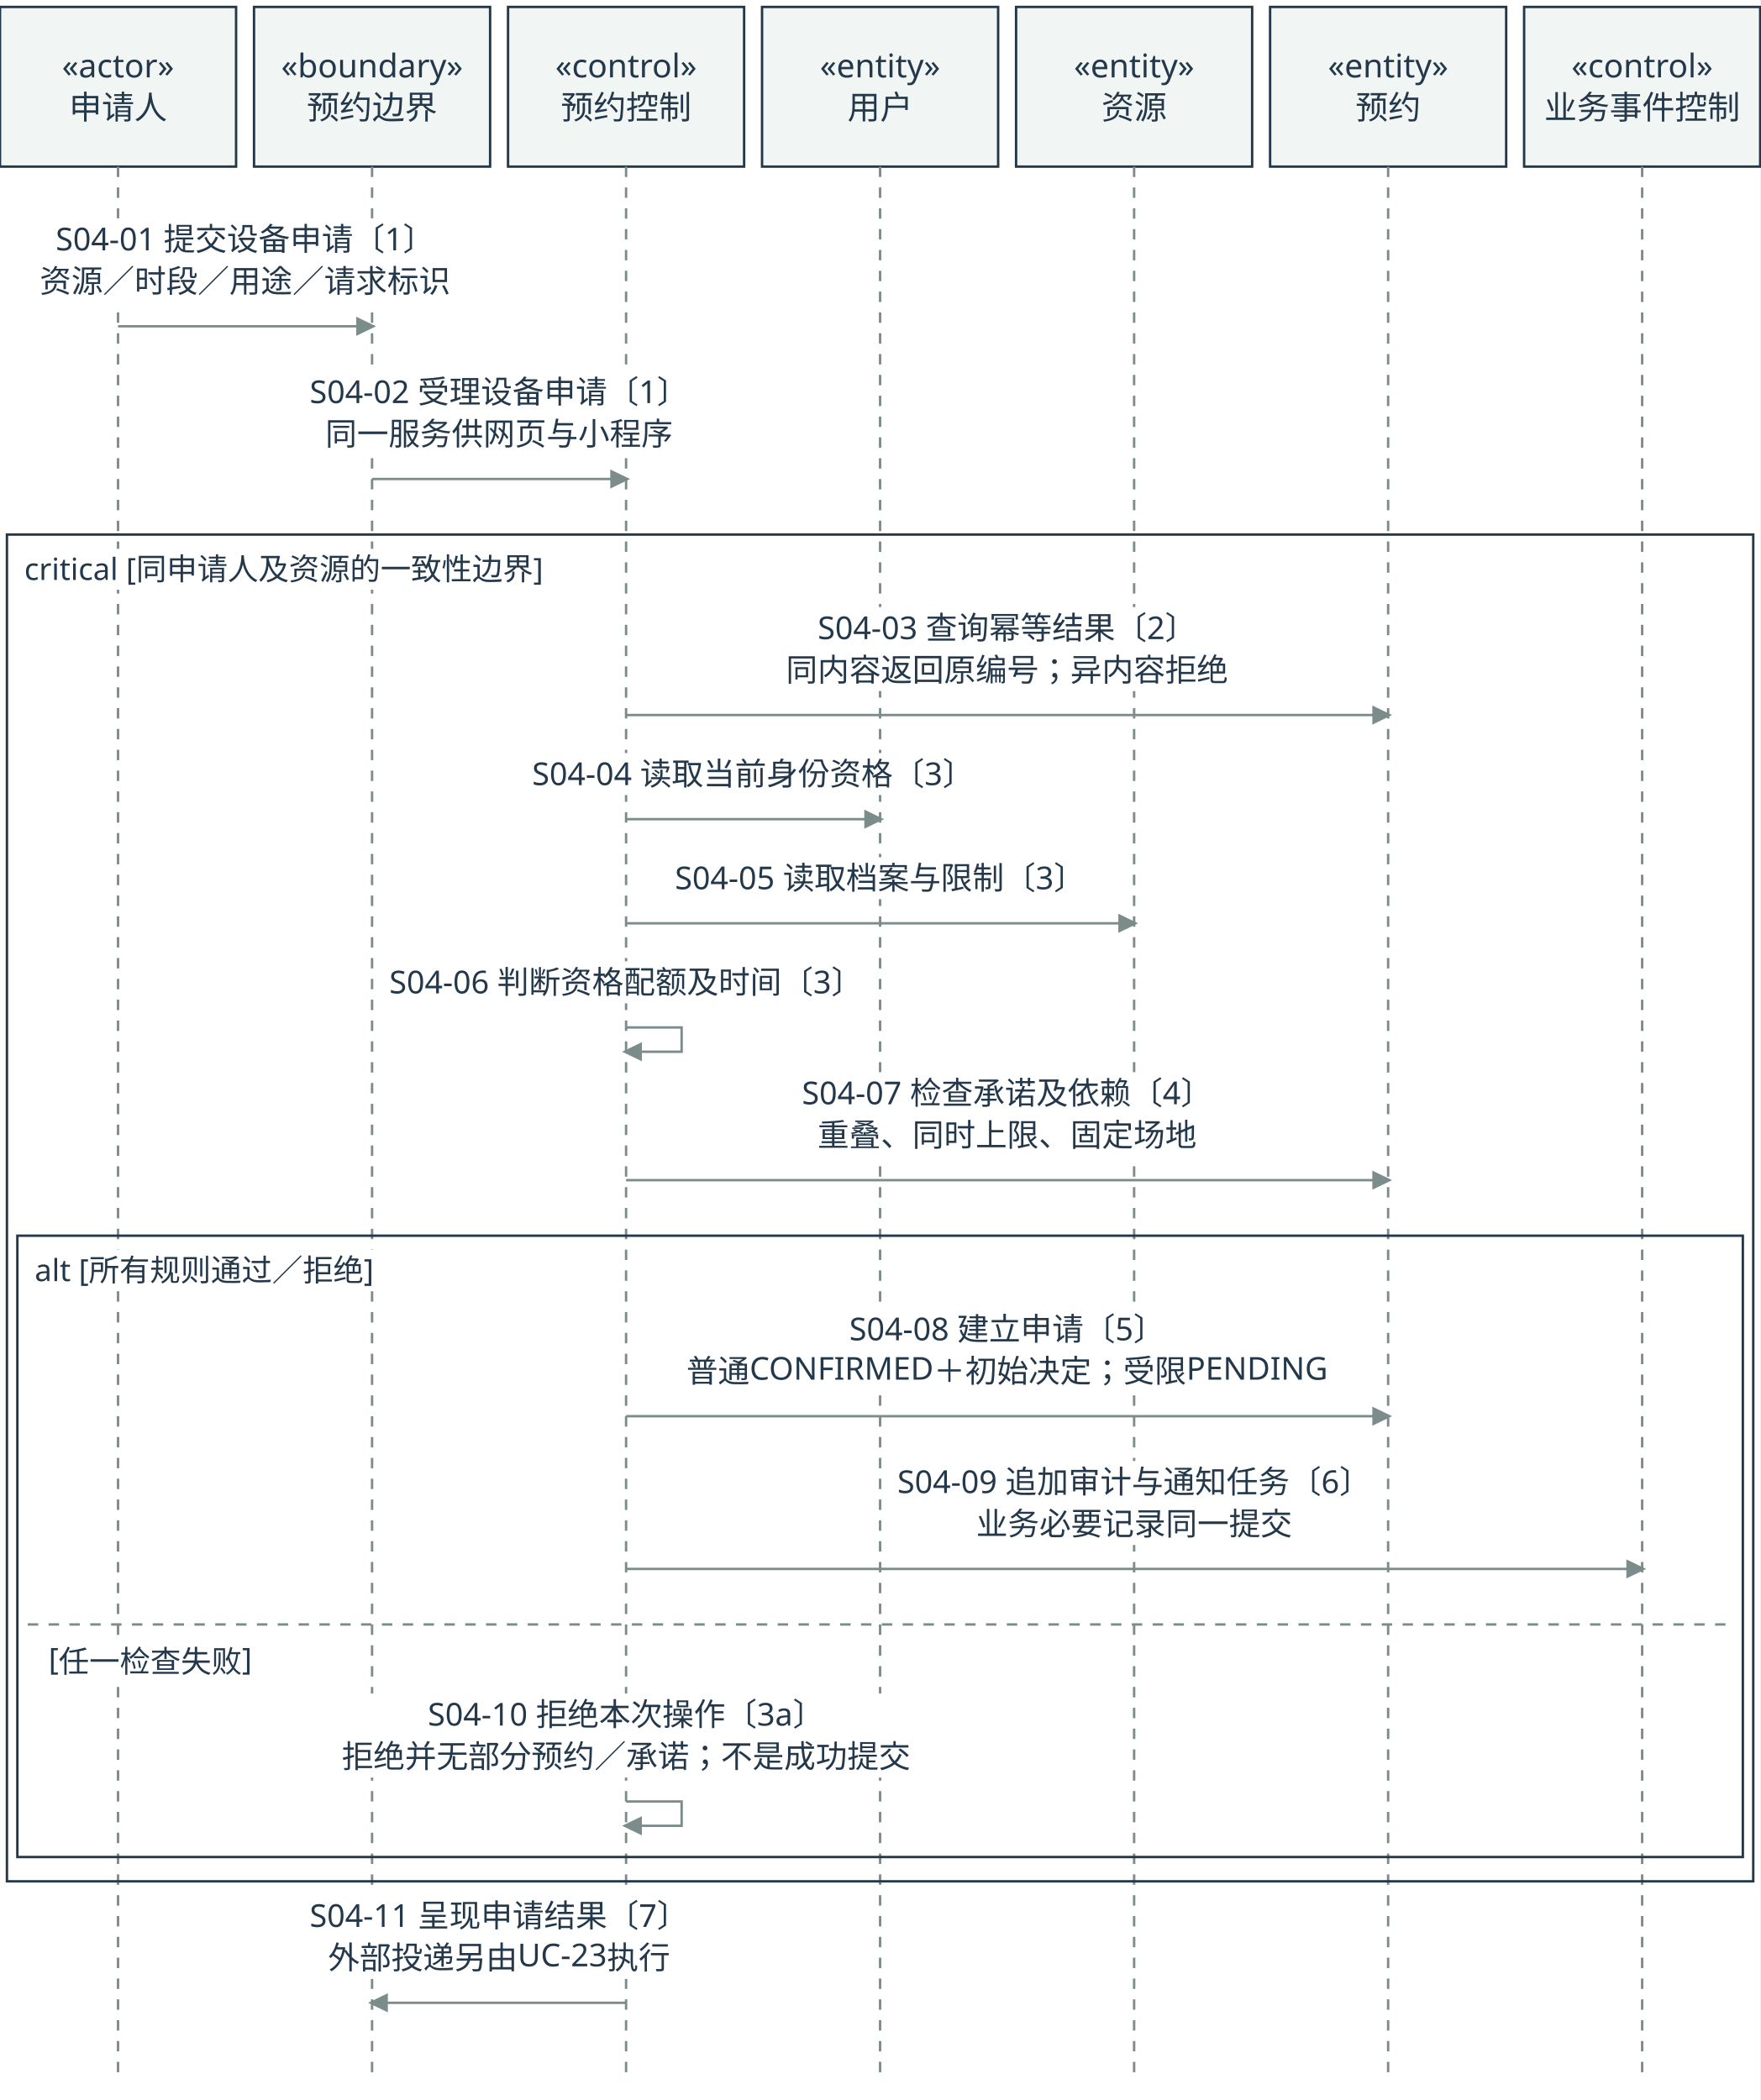
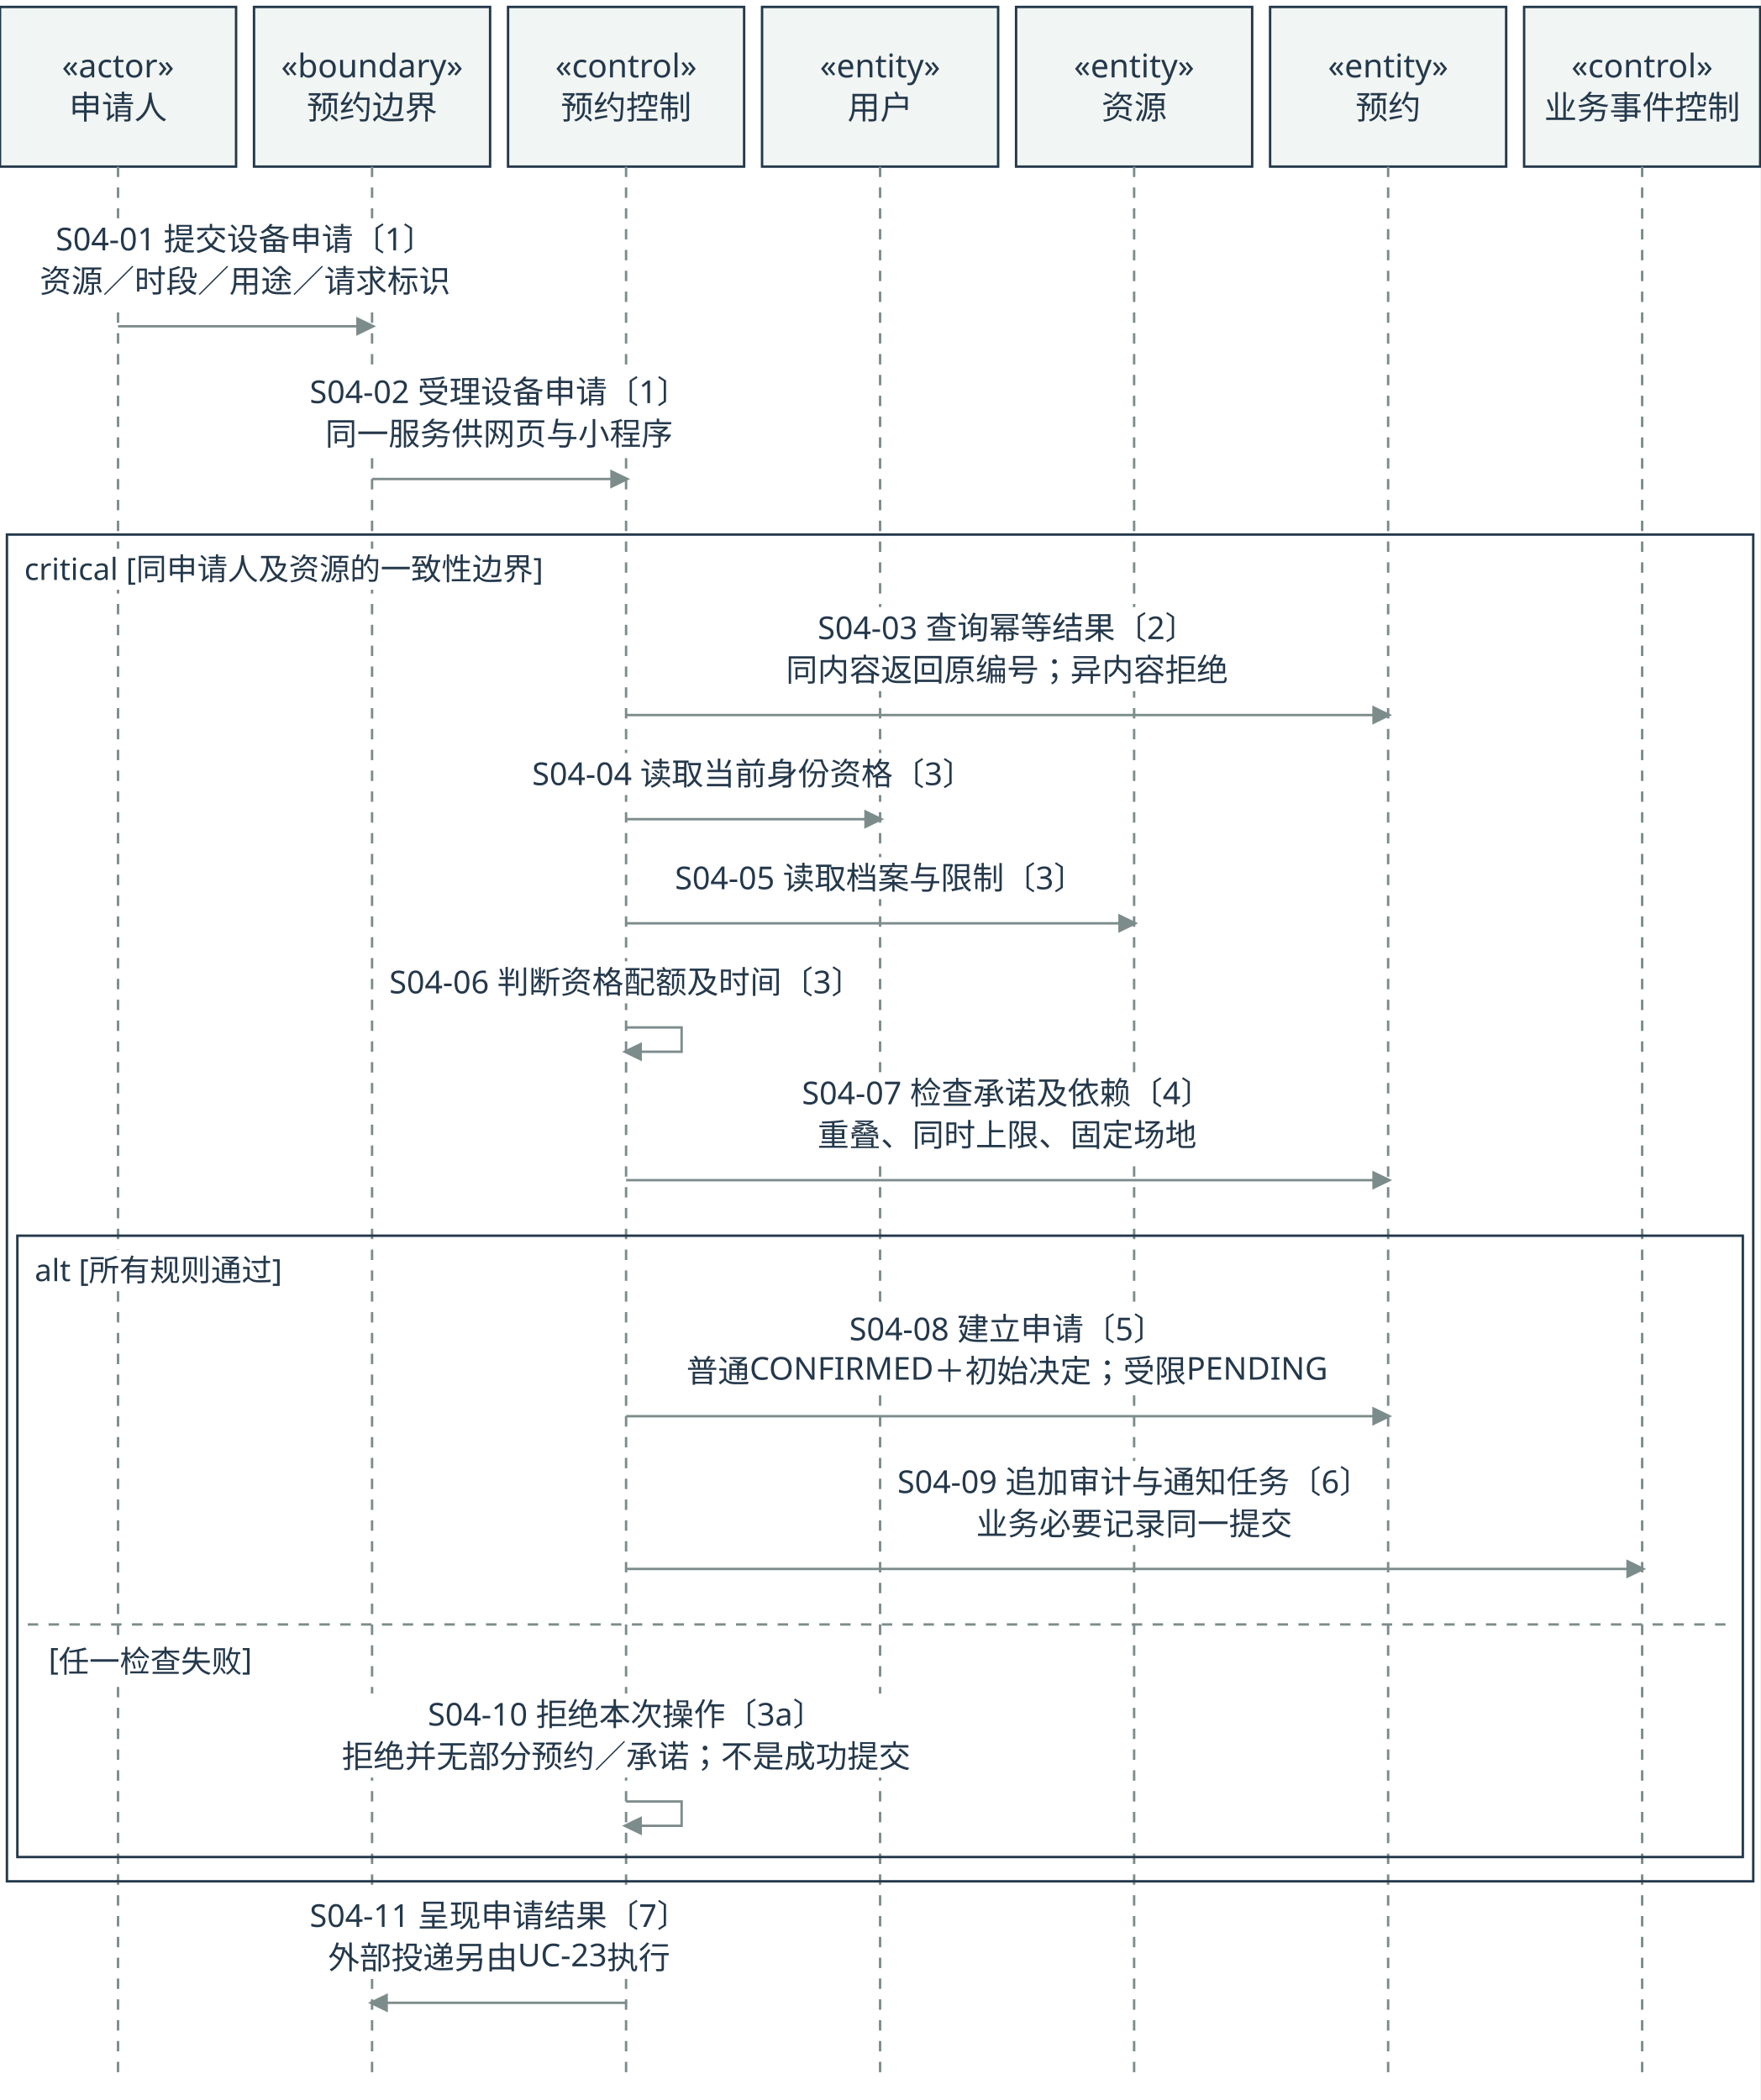
<svg xmlns="http://www.w3.org/2000/svg" width="507" height="605" viewBox="0 0 507 605">
  <rect width="100%" height="100%" fill="white" />
  <rect x="0.0" y="2" width="68" height="46" rx="0" fill="#F1F5F3" stroke="#24384B" stroke-width=".7" />
  <text x="34.0" y="22.3" font-family="Microsoft YaHei,sans-serif" font-size="9.4" text-anchor="middle" fill="#24384B">«actor»</text>
  <text x="34.0" y="34.3" font-family="Microsoft YaHei,sans-serif" font-size="9.4" text-anchor="middle" fill="#24384B">申请人</text>
  <polyline points="34.0,48 34.0,600" fill="none" stroke="#7C8C8B" stroke-width=".7" stroke-dasharray="3 3" />
  <rect x="73.167" y="2" width="68" height="46" rx="0" fill="#F1F5F3" stroke="#24384B" stroke-width=".7" />
  <text x="107.167" y="22.3" font-family="Microsoft YaHei,sans-serif" font-size="9.4" text-anchor="middle" fill="#24384B">«boundary»</text>
  <text x="107.167" y="34.3" font-family="Microsoft YaHei,sans-serif" font-size="9.4" text-anchor="middle" fill="#24384B">预约边界</text>
  <polyline points="107.167,48 107.167,600" fill="none" stroke="#7C8C8B" stroke-width=".7" stroke-dasharray="3 3" />
  <rect x="146.333" y="2" width="68" height="46" rx="0" fill="#F1F5F3" stroke="#24384B" stroke-width=".7" />
  <text x="180.333" y="22.3" font-family="Microsoft YaHei,sans-serif" font-size="9.4" text-anchor="middle" fill="#24384B">«control»</text>
  <text x="180.333" y="34.3" font-family="Microsoft YaHei,sans-serif" font-size="9.4" text-anchor="middle" fill="#24384B">预约控制</text>
  <polyline points="180.333,48 180.333,600" fill="none" stroke="#7C8C8B" stroke-width=".7" stroke-dasharray="3 3" />
  <rect x="219.5" y="2" width="68" height="46" rx="0" fill="#F1F5F3" stroke="#24384B" stroke-width=".7" />
  <text x="253.5" y="22.3" font-family="Microsoft YaHei,sans-serif" font-size="9.4" text-anchor="middle" fill="#24384B">«entity»</text>
  <text x="253.5" y="34.3" font-family="Microsoft YaHei,sans-serif" font-size="9.4" text-anchor="middle" fill="#24384B">用户</text>
  <polyline points="253.5,48 253.5,600" fill="none" stroke="#7C8C8B" stroke-width=".7" stroke-dasharray="3 3" />
  <rect x="292.667" y="2" width="68" height="46" rx="0" fill="#F1F5F3" stroke="#24384B" stroke-width=".7" />
  <text x="326.667" y="22.3" font-family="Microsoft YaHei,sans-serif" font-size="9.4" text-anchor="middle" fill="#24384B">«entity»</text>
  <text x="326.667" y="34.3" font-family="Microsoft YaHei,sans-serif" font-size="9.4" text-anchor="middle" fill="#24384B">资源</text>
  <polyline points="326.667,48 326.667,600" fill="none" stroke="#7C8C8B" stroke-width=".7" stroke-dasharray="3 3" />
  <rect x="365.833" y="2" width="68" height="46" rx="0" fill="#F1F5F3" stroke="#24384B" stroke-width=".7" />
  <text x="399.833" y="22.3" font-family="Microsoft YaHei,sans-serif" font-size="9.4" text-anchor="middle" fill="#24384B">«entity»</text>
  <text x="399.833" y="34.3" font-family="Microsoft YaHei,sans-serif" font-size="9.4" text-anchor="middle" fill="#24384B">预约</text>
  <polyline points="399.833,48 399.833,600" fill="none" stroke="#7C8C8B" stroke-width=".7" stroke-dasharray="3 3" />
  <rect x="439.0" y="2" width="68" height="46" rx="0" fill="#F1F5F3" stroke="#24384B" stroke-width=".7" />
  <text x="473.0" y="22.3" font-family="Microsoft YaHei,sans-serif" font-size="9.4" text-anchor="middle" fill="#24384B">«control»</text>
  <text x="473.0" y="34.3" font-family="Microsoft YaHei,sans-serif" font-size="9.4" text-anchor="middle" fill="#24384B">业务事件控制</text>
  <polyline points="473.0,48 473.0,600" fill="none" stroke="#7C8C8B" stroke-width=".7" stroke-dasharray="3 3" />
  <rect x="5" y="356" width="497" height="179" rx="0" fill="none" stroke="#24384B" stroke-width=".7" />
-   <rect x="10" y="360.1" width="103.0" height="11.8" fill="white" />
-   <text x="10" y="369.08" font-family="Microsoft YaHei,sans-serif" font-size="8.8" text-anchor="start" fill="#24384B">alt [所有规则通过／拒绝]</text>
+   <rect x="10" y="360.1" width="77.0" height="11.8" fill="white" />
+   <text x="10" y="369.08" font-family="Microsoft YaHei,sans-serif" font-size="8.8" text-anchor="start" fill="#24384B">alt [所有规则通过]</text>
  <rect x="2" y="154" width="503" height="388" rx="0" fill="none" stroke="#24384B" stroke-width=".7" />
  <rect x="7" y="158.1" width="154.333" height="11.8" fill="white" />
  <text x="7" y="167.08" font-family="Microsoft YaHei,sans-serif" font-size="8.8" text-anchor="start" fill="#24384B">critical [同申请人及资源的一致性边界]</text>
  <polyline points="34.0,94 107.167,94" fill="none" stroke="#7C8C8B" stroke-width=".7" />
  <polygon points="107.167,94 103.115,95.957 103.115,92.043" fill="#7C8C8B" stroke="#7C8C8B" />
  <rect x="9.083" y="62.9" width="123.0" height="24.2" fill="white" />
  <text x="70.583" y="72.135" font-family="Microsoft YaHei,sans-serif" font-size="9.1" text-anchor="middle" fill="#24384B">S04-01 提交设备申请〔1〕</text>
  <text x="70.583" y="84.235" font-family="Microsoft YaHei,sans-serif" font-size="9.1" text-anchor="middle" fill="#24384B">资源／时段／用途／请求标识</text>
  <polyline points="107.167,138 180.333,138" fill="none" stroke="#7C8C8B" stroke-width=".7" />
  <polygon points="180.333,138 176.281,139.957 176.281,136.043" fill="#7C8C8B" stroke="#7C8C8B" />
  <rect x="85.417" y="106.9" width="116.667" height="24.2" fill="white" />
  <text x="143.75" y="116.135" font-family="Microsoft YaHei,sans-serif" font-size="9.1" text-anchor="middle" fill="#24384B">S04-02 受理设备申请〔1〕</text>
  <text x="143.75" y="128.235" font-family="Microsoft YaHei,sans-serif" font-size="9.1" text-anchor="middle" fill="#24384B">同一服务供网页与小程序</text>
  <polyline points="180.333,206 399.833,206" fill="none" stroke="#7C8C8B" stroke-width=".7" />
  <polygon points="399.833,206 395.781,207.957 395.781,204.043" fill="#7C8C8B" stroke="#7C8C8B" />
  <rect x="224.083" y="174.9" width="132.0" height="24.2" fill="white" />
  <text x="290.083" y="184.135" font-family="Microsoft YaHei,sans-serif" font-size="9.1" text-anchor="middle" fill="#24384B">S04-03 查询幂等结果〔2〕</text>
  <text x="290.083" y="196.235" font-family="Microsoft YaHei,sans-serif" font-size="9.1" text-anchor="middle" fill="#24384B">同内容返回原编号；异内容拒绝</text>
  <polyline points="180.333,236 253.5,236" fill="none" stroke="#7C8C8B" stroke-width=".7" />
  <polygon points="253.5,236 249.448,237.957 249.448,234.043" fill="#7C8C8B" stroke="#7C8C8B" />
  <rect x="149.583" y="216.95" width="134.667" height="12.1" fill="white" />
  <text x="216.917" y="226.185" font-family="Microsoft YaHei,sans-serif" font-size="9.1" text-anchor="middle" fill="#24384B">S04-04 读取当前身份资格〔3〕</text>
  <polyline points="180.333,266 326.667,266" fill="none" stroke="#7C8C8B" stroke-width=".7" />
  <polygon points="326.667,266 322.615,267.957 322.615,264.043" fill="#7C8C8B" stroke="#7C8C8B" />
  <rect x="190.667" y="246.95" width="125.667" height="12.1" fill="white" />
  <text x="253.5" y="256.185" font-family="Microsoft YaHei,sans-serif" font-size="9.1" text-anchor="middle" fill="#24384B">S04-05 读取档案与限制〔3〕</text>
  <polyline points="180.333,296 196.333,296 196.333,303 180.333,303" fill="none" stroke="#7C8C8B" stroke-width=".7" />
  <polygon points="180.333,303 184.385,301.043 184.385,304.957" fill="#7C8C8B" stroke="#7C8C8B" />
  <rect x="108.5" y="276.95" width="143.667" height="12.1" fill="white" />
  <text x="180.333" y="286.185" font-family="Microsoft YaHei,sans-serif" font-size="9.1" text-anchor="middle" fill="#24384B">S04-06 判断资格配额及时间〔3〕</text>
  <polyline points="180.333,340 399.833,340" fill="none" stroke="#7C8C8B" stroke-width=".7" />
  <polygon points="399.833,340 395.781,341.957 395.781,338.043" fill="#7C8C8B" stroke="#7C8C8B" />
  <rect x="227.25" y="308.9" width="125.667" height="24.2" fill="white" />
  <text x="290.083" y="318.135" font-family="Microsoft YaHei,sans-serif" font-size="9.1" text-anchor="middle" fill="#24384B">S04-07 检查承诺及依赖〔4〕</text>
  <text x="290.083" y="330.235" font-family="Microsoft YaHei,sans-serif" font-size="9.1" text-anchor="middle" fill="#24384B">重叠、同时上限、固定场地</text>
  <polyline points="180.333,408 399.833,408" fill="none" stroke="#7C8C8B" stroke-width=".7" />
  <polygon points="399.833,408 395.781,409.957 395.781,406.043" fill="#7C8C8B" stroke="#7C8C8B" />
  <rect x="193.917" y="376.9" width="192.333" height="24.2" fill="white" />
  <text x="290.083" y="386.135" font-family="Microsoft YaHei,sans-serif" font-size="9.1" text-anchor="middle" fill="#24384B">S04-08 建立申请〔5〕</text>
  <text x="290.083" y="398.235" font-family="Microsoft YaHei,sans-serif" font-size="9.1" text-anchor="middle" fill="#24384B">普通CONFIRMED＋初始决定；受限PENDING</text>
  <polyline points="180.333,452 473.0,452" fill="none" stroke="#7C8C8B" stroke-width=".7" />
  <polygon points="473.0,452 468.948,453.957 468.948,450.043" fill="#7C8C8B" stroke="#7C8C8B" />
  <rect x="254.833" y="420.9" width="143.667" height="24.2" fill="white" />
  <text x="326.667" y="430.135" font-family="Microsoft YaHei,sans-serif" font-size="9.1" text-anchor="middle" fill="#24384B">S04-09 追加审计与通知任务〔6〕</text>
  <text x="326.667" y="442.235" font-family="Microsoft YaHei,sans-serif" font-size="9.1" text-anchor="middle" fill="#24384B">业务必要记录同一提交</text>
  <polyline points="8,468 499,468" fill="none" stroke="#7C8C8B" stroke-width=".7" stroke-dasharray="3 3" />
  <rect x="14" y="472.1" width="64.0" height="11.8" fill="white" />
  <text x="14" y="481.08" font-family="Microsoft YaHei,sans-serif" font-size="8.8" text-anchor="start" fill="#24384B">[任一检查失败]</text>
  <polyline points="180.333,519 196.333,519 196.333,526 180.333,526" fill="none" stroke="#7C8C8B" stroke-width=".7" />
  <polygon points="180.333,526 184.385,524.043 184.385,527.957" fill="#7C8C8B" stroke="#7C8C8B" />
  <rect x="96.333" y="487.9" width="168.0" height="24.2" fill="white" />
  <text x="180.333" y="497.135" font-family="Microsoft YaHei,sans-serif" font-size="9.1" text-anchor="middle" fill="#24384B">S04-10 拒绝本次操作〔3a〕</text>
  <text x="180.333" y="509.235" font-family="Microsoft YaHei,sans-serif" font-size="9.1" text-anchor="middle" fill="#24384B">拒绝并无部分预约／承诺；不是成功提交</text>
  <polyline points="180.333,577 107.167,577" fill="none" stroke="#7C8C8B" stroke-width=".7" />
  <polygon points="107.167,577 111.219,575.043 111.219,578.957" fill="#7C8C8B" stroke="#7C8C8B" />
  <rect x="85.417" y="545.9" width="116.667" height="24.2" fill="white" />
  <text x="143.75" y="555.135" font-family="Microsoft YaHei,sans-serif" font-size="9.1" text-anchor="middle" fill="#24384B">S04-11 呈现申请结果〔7〕</text>
  <text x="143.75" y="567.235" font-family="Microsoft YaHei,sans-serif" font-size="9.1" text-anchor="middle" fill="#24384B">外部投递另由UC-23执行</text>
</svg>
